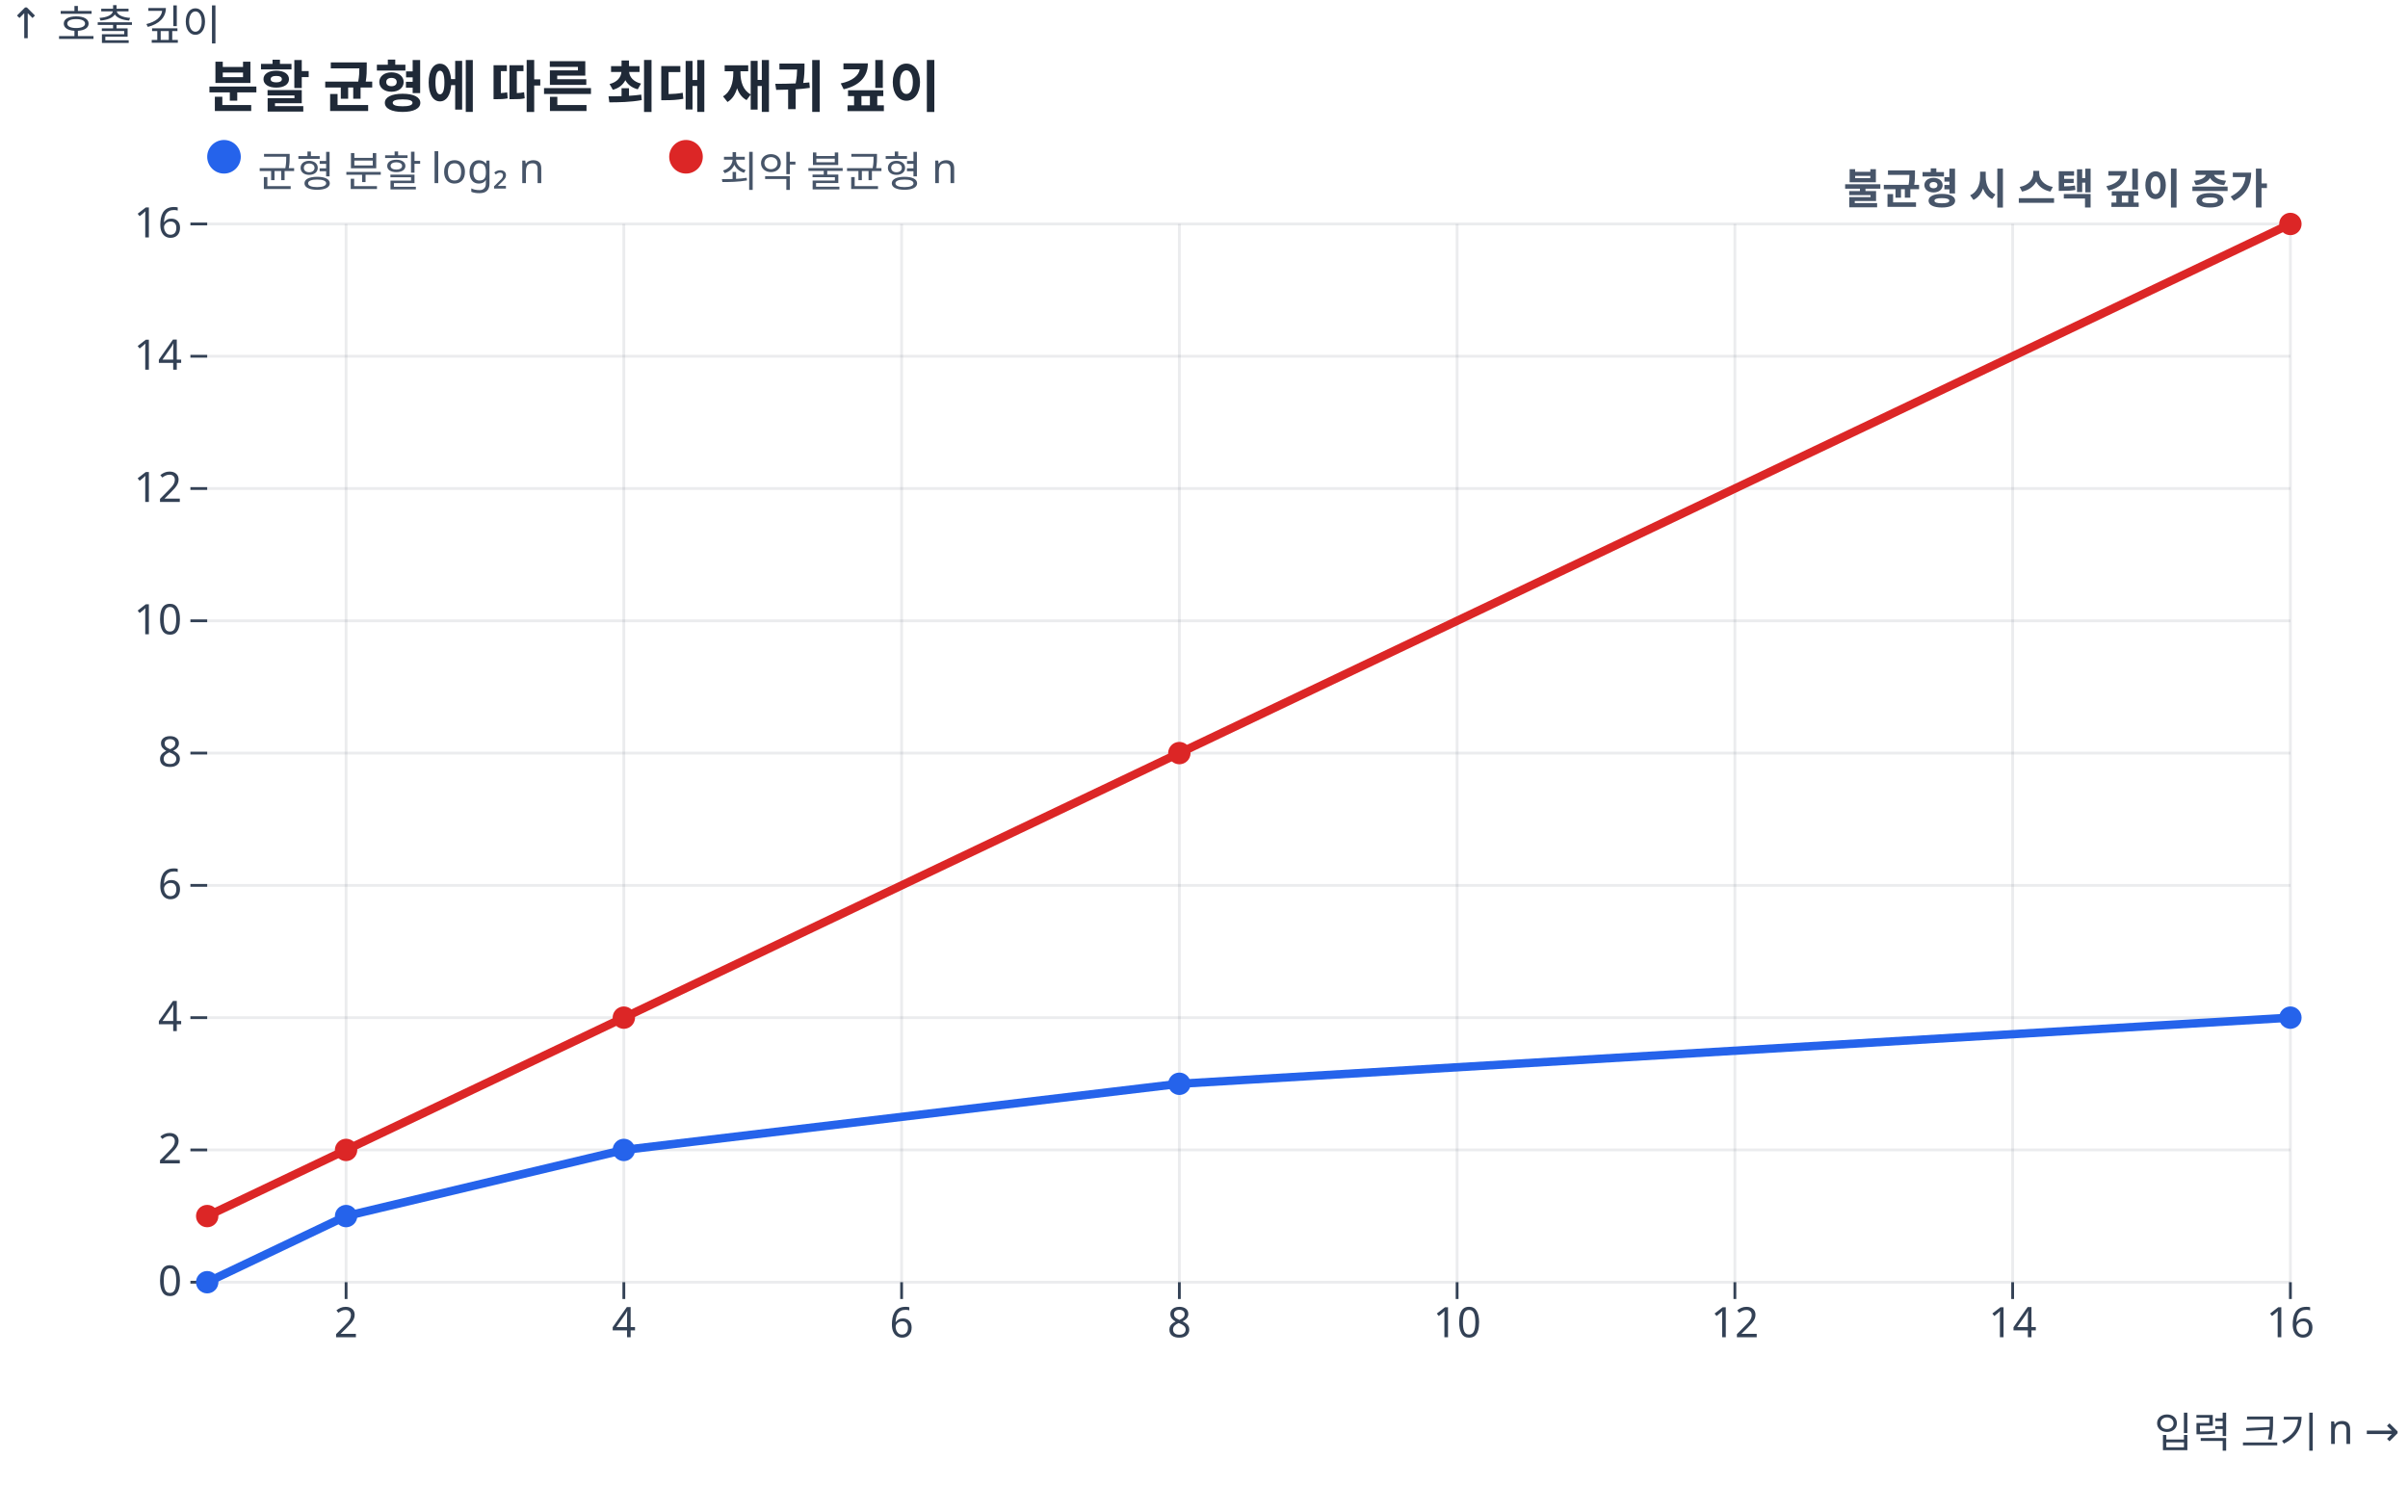
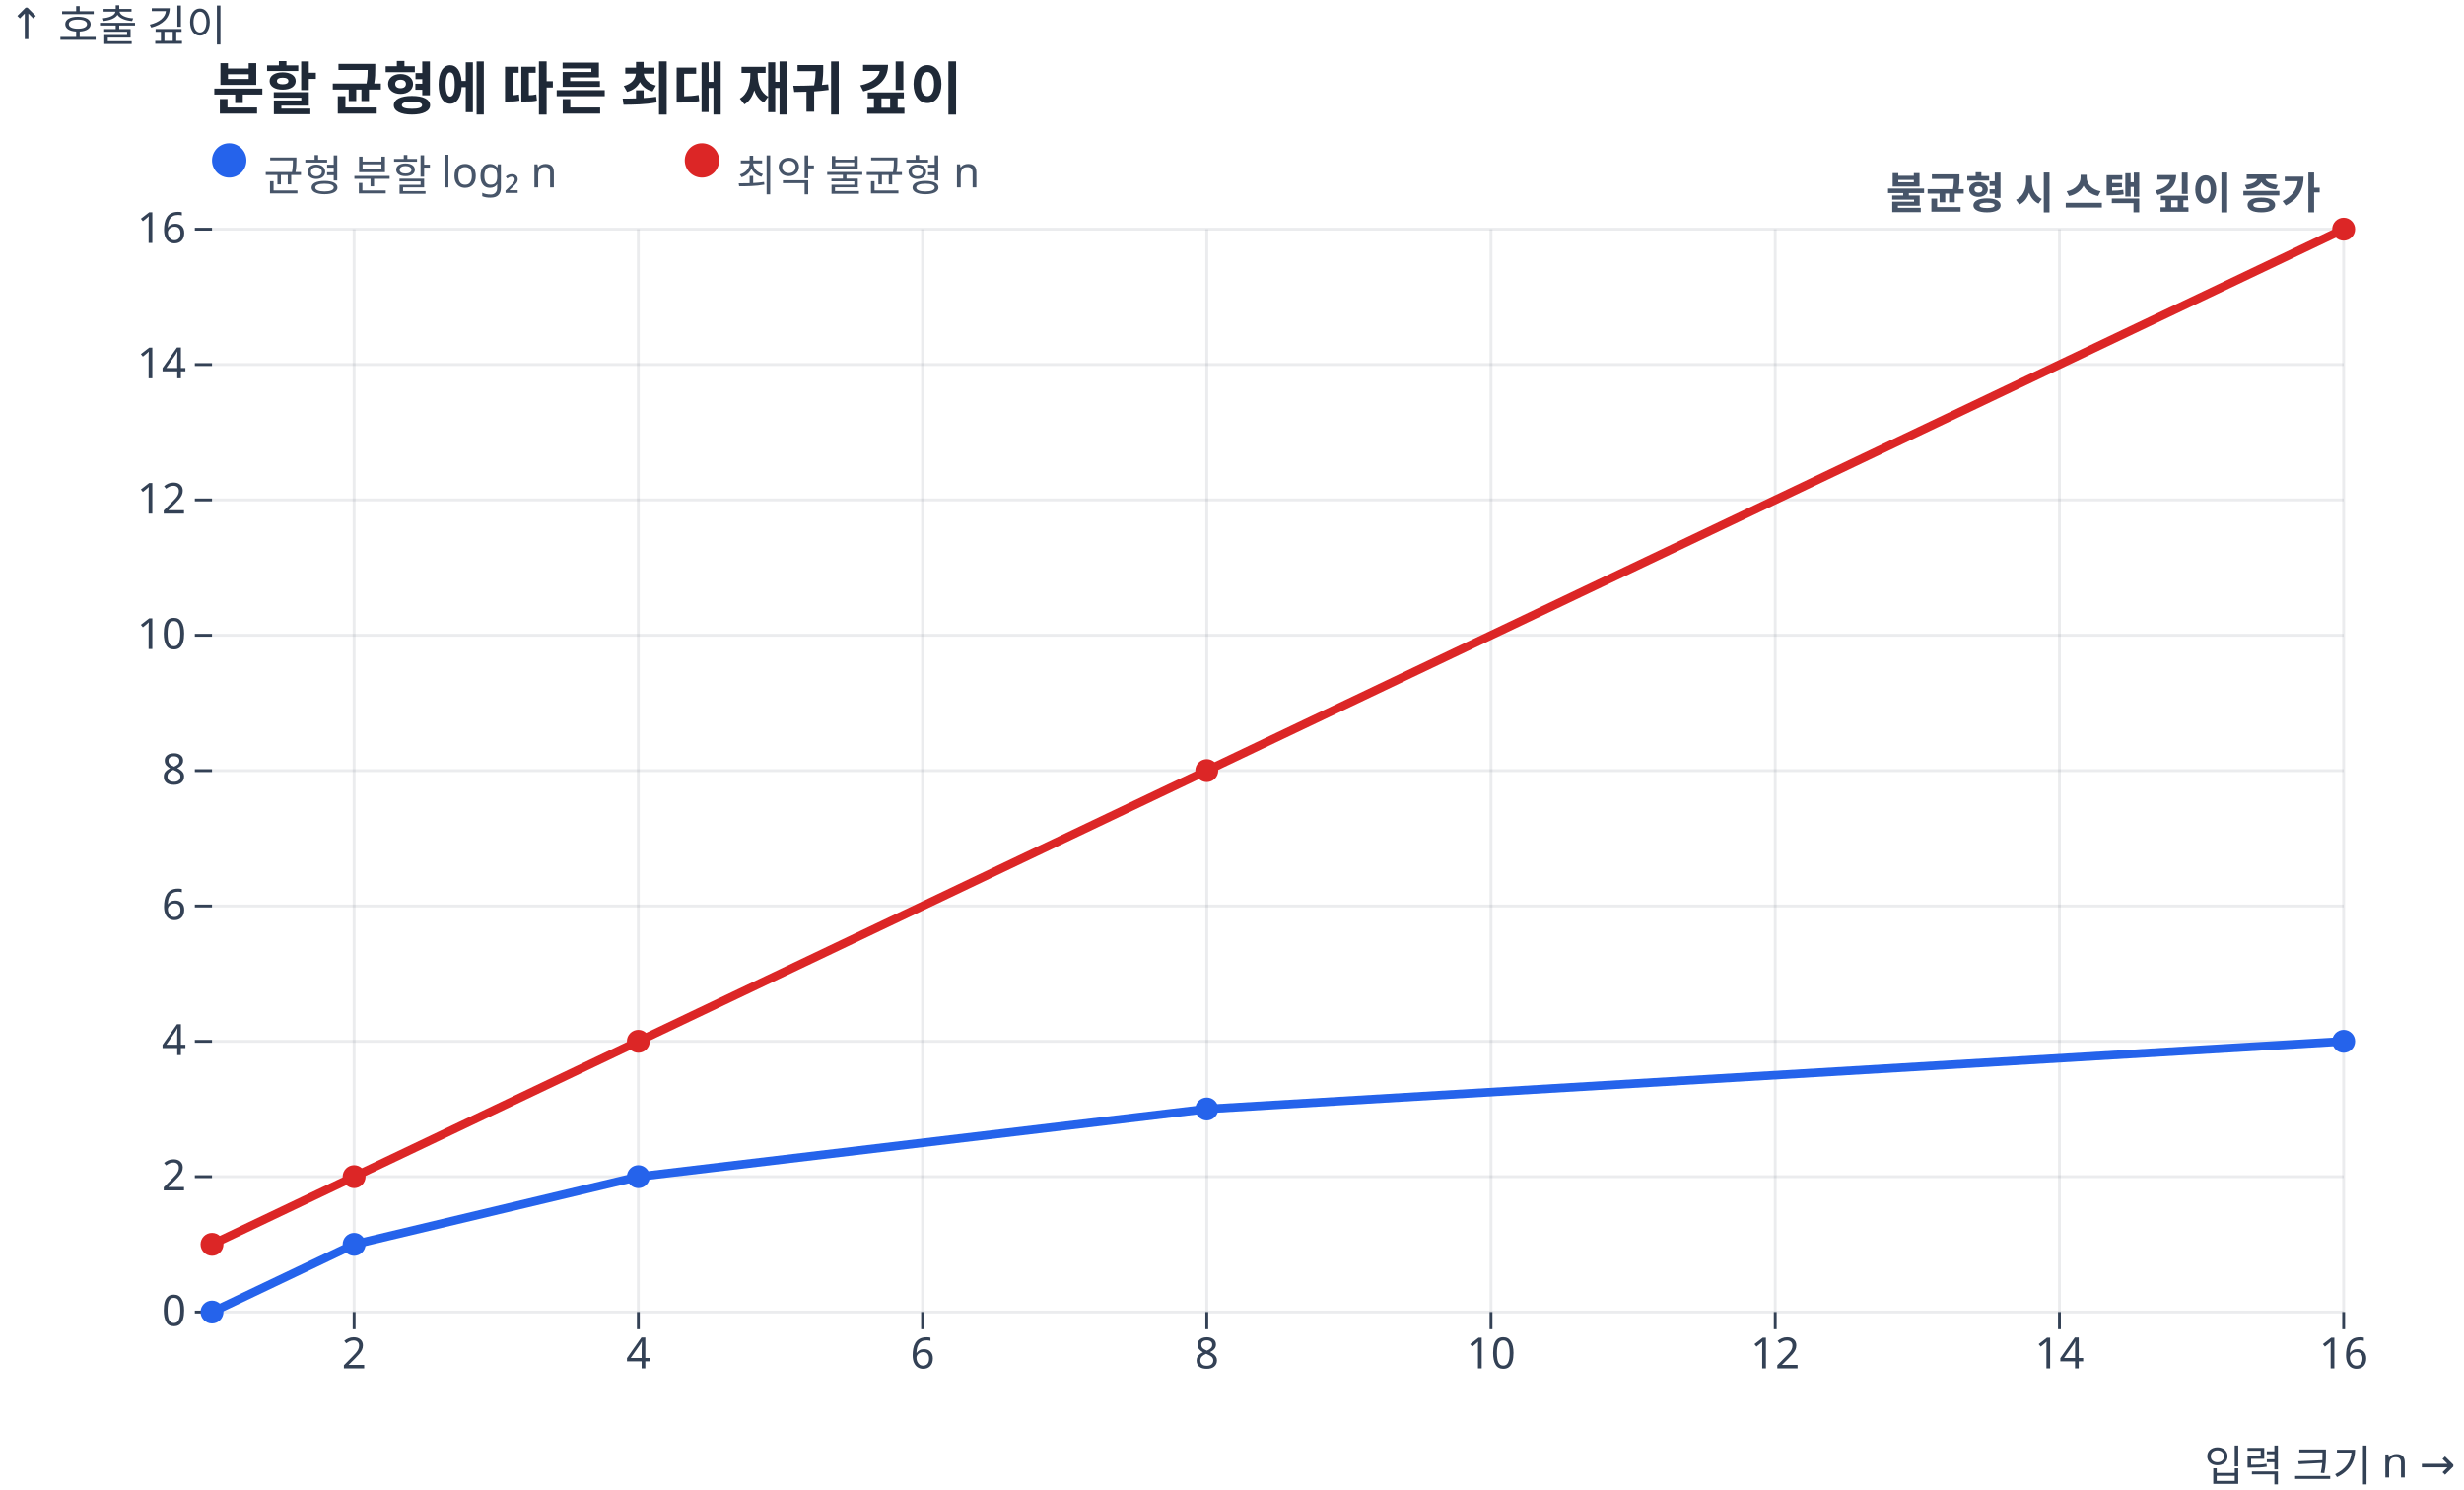
- <svg xmlns="http://www.w3.org/2000/svg" class="plot-d6a7b5" fill="currentColor" font-family="system-ui, sans-serif" font-size="10" text-anchor="middle" width="860" height="540" viewBox="0 0 860 540" style="background: rgb(248, 250, 252); color: rgb(51, 65, 85); font-family: system-ui, sans-serif; font-size: 15px;" role="img" aria-label="분할 균형에 따른 최대 재귀 깊이: 균형 분할 log₂ n, 최악 불균형 n 계열 차트">
+ <svg xmlns="http://www.w3.org/2000/svg" class="plot-d6a7b5" fill="currentColor" font-family="system-ui, sans-serif" font-size="10" text-anchor="middle" width="860" height="520" viewBox="0 0 860 520" style="background: rgb(248, 250, 252); color: rgb(51, 65, 85); font-family: system-ui, sans-serif; font-size: 15px;" role="img" aria-label="분할 균형에 따른 최대 재귀 깊이: 균형 분할 log₂ n, 최악 불균형 n 계열 차트">
  <style>:where(.plot-d6a7b5) {
  --plot-background: white;
  display: block;
  height: auto;
  height: intrinsic;
  max-width: 100%;
}
:where(.plot-d6a7b5 text),
:where(.plot-d6a7b5 tspan) {
  white-space: pre;
}</style>
  <g aria-label="y-grid" aria-hidden="true" stroke="currentColor" stroke-opacity="0.1">
    <line x1="74" x2="818" y1="458" y2="458" />
    <line x1="74" x2="818" y1="410.75" y2="410.75" />
    <line x1="74" x2="818" y1="363.5" y2="363.5" />
    <line x1="74" x2="818" y1="316.25" y2="316.25" />
    <line x1="74" x2="818" y1="269" y2="269" />
    <line x1="74" x2="818" y1="221.75" y2="221.75" />
    <line x1="74" x2="818" y1="174.5" y2="174.5" />
    <line x1="74" x2="818" y1="127.25" y2="127.25" />
    <line x1="74" x2="818" y1="80" y2="80" />
  </g>
  <g aria-label="y-axis tick" aria-hidden="true" fill="none" stroke="currentColor">
    <path transform="translate(74,458)" d="M0,0L-6,0" />
    <path transform="translate(74,410.75)" d="M0,0L-6,0" />
    <path transform="translate(74,363.5)" d="M0,0L-6,0" />
    <path transform="translate(74,316.25)" d="M0,0L-6,0" />
    <path transform="translate(74,269)" d="M0,0L-6,0" />
    <path transform="translate(74,221.75)" d="M0,0L-6,0" />
    <path transform="translate(74,174.5)" d="M0,0L-6,0" />
    <path transform="translate(74,127.25)" d="M0,0L-6,0" />
    <path transform="translate(74,80)" d="M0,0L-6,0" />
  </g>
  <g aria-label="y-axis tick label" text-anchor="end" font-variant="tabular-nums" transform="translate(-9,0)">
    <text y="0.32em" transform="translate(74,458)">0</text>
    <text y="0.32em" transform="translate(74,410.75)">2</text>
    <text y="0.32em" transform="translate(74,363.5)">4</text>
    <text y="0.32em" transform="translate(74,316.25)">6</text>
    <text y="0.32em" transform="translate(74,269)">8</text>
    <text y="0.32em" transform="translate(74,221.75)">10</text>
    <text y="0.32em" transform="translate(74,174.5)">12</text>
    <text y="0.32em" transform="translate(74,127.25)">14</text>
    <text y="0.32em" transform="translate(74,80)">16</text>
  </g>
  <g aria-label="y-axis label" text-anchor="start" transform="translate(-71,-77)">
    <text y="0.71em" transform="translate(74,80)">↑ 호출 깊이</text>
  </g>
  <g aria-label="x-grid" aria-hidden="true" stroke="currentColor" stroke-opacity="0.1">
    <line x1="123.6" x2="123.6" y1="80" y2="458" />
    <line x1="222.8" x2="222.8" y1="80" y2="458" />
    <line x1="322" x2="322" y1="80" y2="458" />
    <line x1="421.2" x2="421.2" y1="80" y2="458" />
    <line x1="520.4" x2="520.4" y1="80" y2="458" />
    <line x1="619.6" x2="619.6" y1="80" y2="458" />
    <line x1="718.8" x2="718.8" y1="80" y2="458" />
    <line x1="818" x2="818" y1="80" y2="458" />
  </g>
  <g aria-label="x-axis tick" aria-hidden="true" fill="none" stroke="currentColor">
    <path transform="translate(123.6,458)" d="M0,0L0,6" />
    <path transform="translate(222.8,458)" d="M0,0L0,6" />
    <path transform="translate(322,458)" d="M0,0L0,6" />
    <path transform="translate(421.2,458)" d="M0,0L0,6" />
    <path transform="translate(520.4,458)" d="M0,0L0,6" />
    <path transform="translate(619.6,458)" d="M0,0L0,6" />
    <path transform="translate(718.8,458)" d="M0,0L0,6" />
    <path transform="translate(818,458)" d="M0,0L0,6" />
  </g>
  <g aria-label="x-axis tick label" font-variant="tabular-nums" transform="translate(0,9)">
    <text y="0.71em" transform="translate(123.6,458)">2</text>
    <text y="0.71em" transform="translate(222.8,458)">4</text>
    <text y="0.71em" transform="translate(322,458)">6</text>
    <text y="0.71em" transform="translate(421.2,458)">8</text>
    <text y="0.71em" transform="translate(520.4,458)">10</text>
    <text y="0.71em" transform="translate(619.6,458)">12</text>
    <text y="0.71em" transform="translate(718.8,458)">14</text>
    <text y="0.71em" transform="translate(818,458)">16</text>
  </g>
  <g aria-label="x-axis label" text-anchor="end" transform="translate(39,59)">
    <text transform="translate(818,458)">입력 크기 n →</text>
  </g>
  <g aria-label="text" fill="#1f2937" text-anchor="start" font-size="20" font-weight="700" transform="translate(0,-56)">
    <text y="0.71em" transform="translate(74,80)">분할 균형에 따른 최대 재귀 깊이</text>
  </g>
  <g aria-label="dot" fill="#2563eb" transform="translate(6,-24)">
    <circle cx="74" cy="80" r="6" />
  </g>
  <g aria-label="text" fill="#475569" text-anchor="start" transform="translate(18,-24)">
    <text y="0.71em" transform="translate(74,80)">균형 분할 log₂ n</text>
  </g>
  <g aria-label="dot" fill="#dc2626" transform="translate(171,-24)">
    <circle cx="74" cy="80" r="6" />
  </g>
  <g aria-label="text" fill="#475569" text-anchor="start" transform="translate(183,-24)">
    <text y="0.71em" transform="translate(74,80)">최악 불균형 n</text>
  </g>
  <g aria-label="line" fill="none" stroke-width="3" stroke-linejoin="round" stroke-linecap="round">
    <path stroke="#2563eb" d="M74,458L123.6,434.375L222.8,410.75L421.2,387.125L818,363.5" />
    <path stroke="#dc2626" d="M74,434.375L123.6,410.75L222.8,363.5L421.2,269L818,80" />
  </g>
  <g aria-label="dot">
    <circle cx="74" cy="458" r="4" fill="#2563eb" />
    <circle cx="74" cy="434.375" r="4" fill="#dc2626" />
    <circle cx="123.6" cy="434.375" r="4" fill="#2563eb" />
    <circle cx="123.6" cy="410.75" r="4" fill="#dc2626" />
    <circle cx="222.8" cy="410.75" r="4" fill="#2563eb" />
    <circle cx="222.8" cy="363.5" r="4" fill="#dc2626" />
    <circle cx="421.2" cy="387.125" r="4" fill="#2563eb" />
    <circle cx="421.2" cy="269" r="4" fill="#dc2626" />
    <circle cx="818" cy="363.5" r="4" fill="#2563eb" />
    <circle cx="818" cy="80" r="4" fill="#dc2626" />
  </g>
  <g aria-label="text" fill="#475569" text-anchor="end" font-weight="600" transform="translate(-8,-12)">
    <text y="0.32em" transform="translate(818,80)">불균형 시 스택 깊이 증가</text>
  </g>
</svg>
